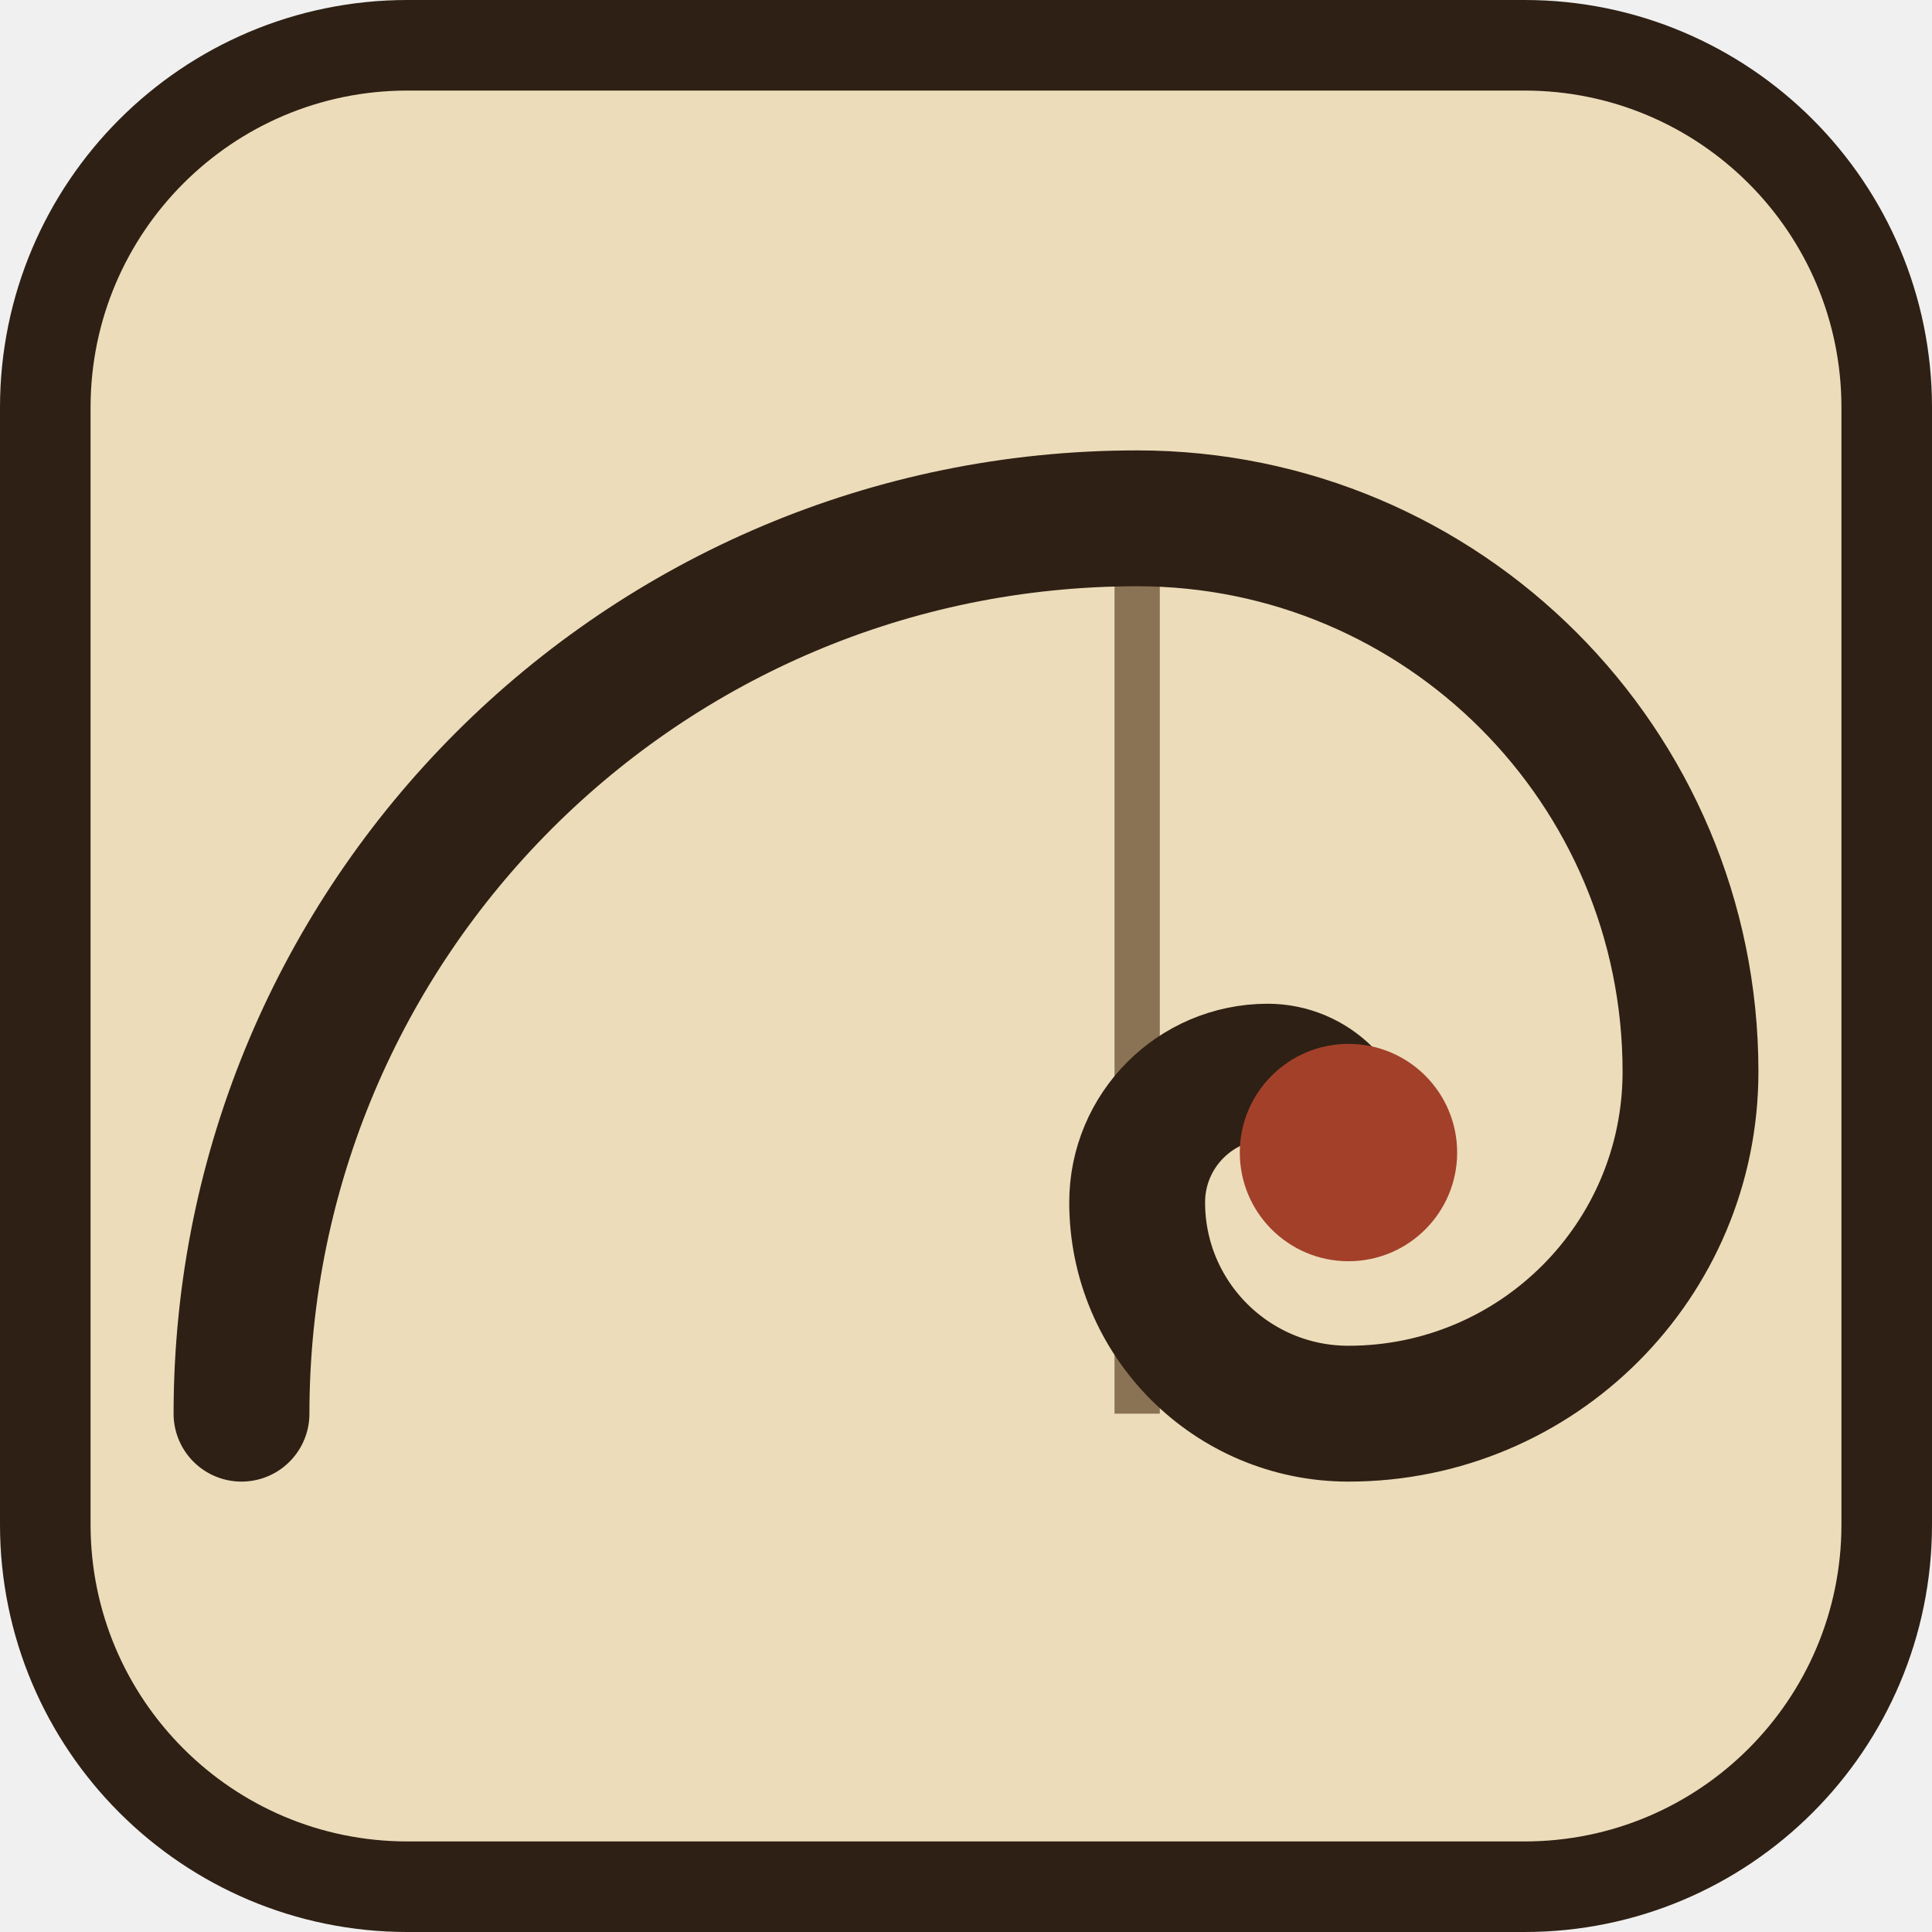
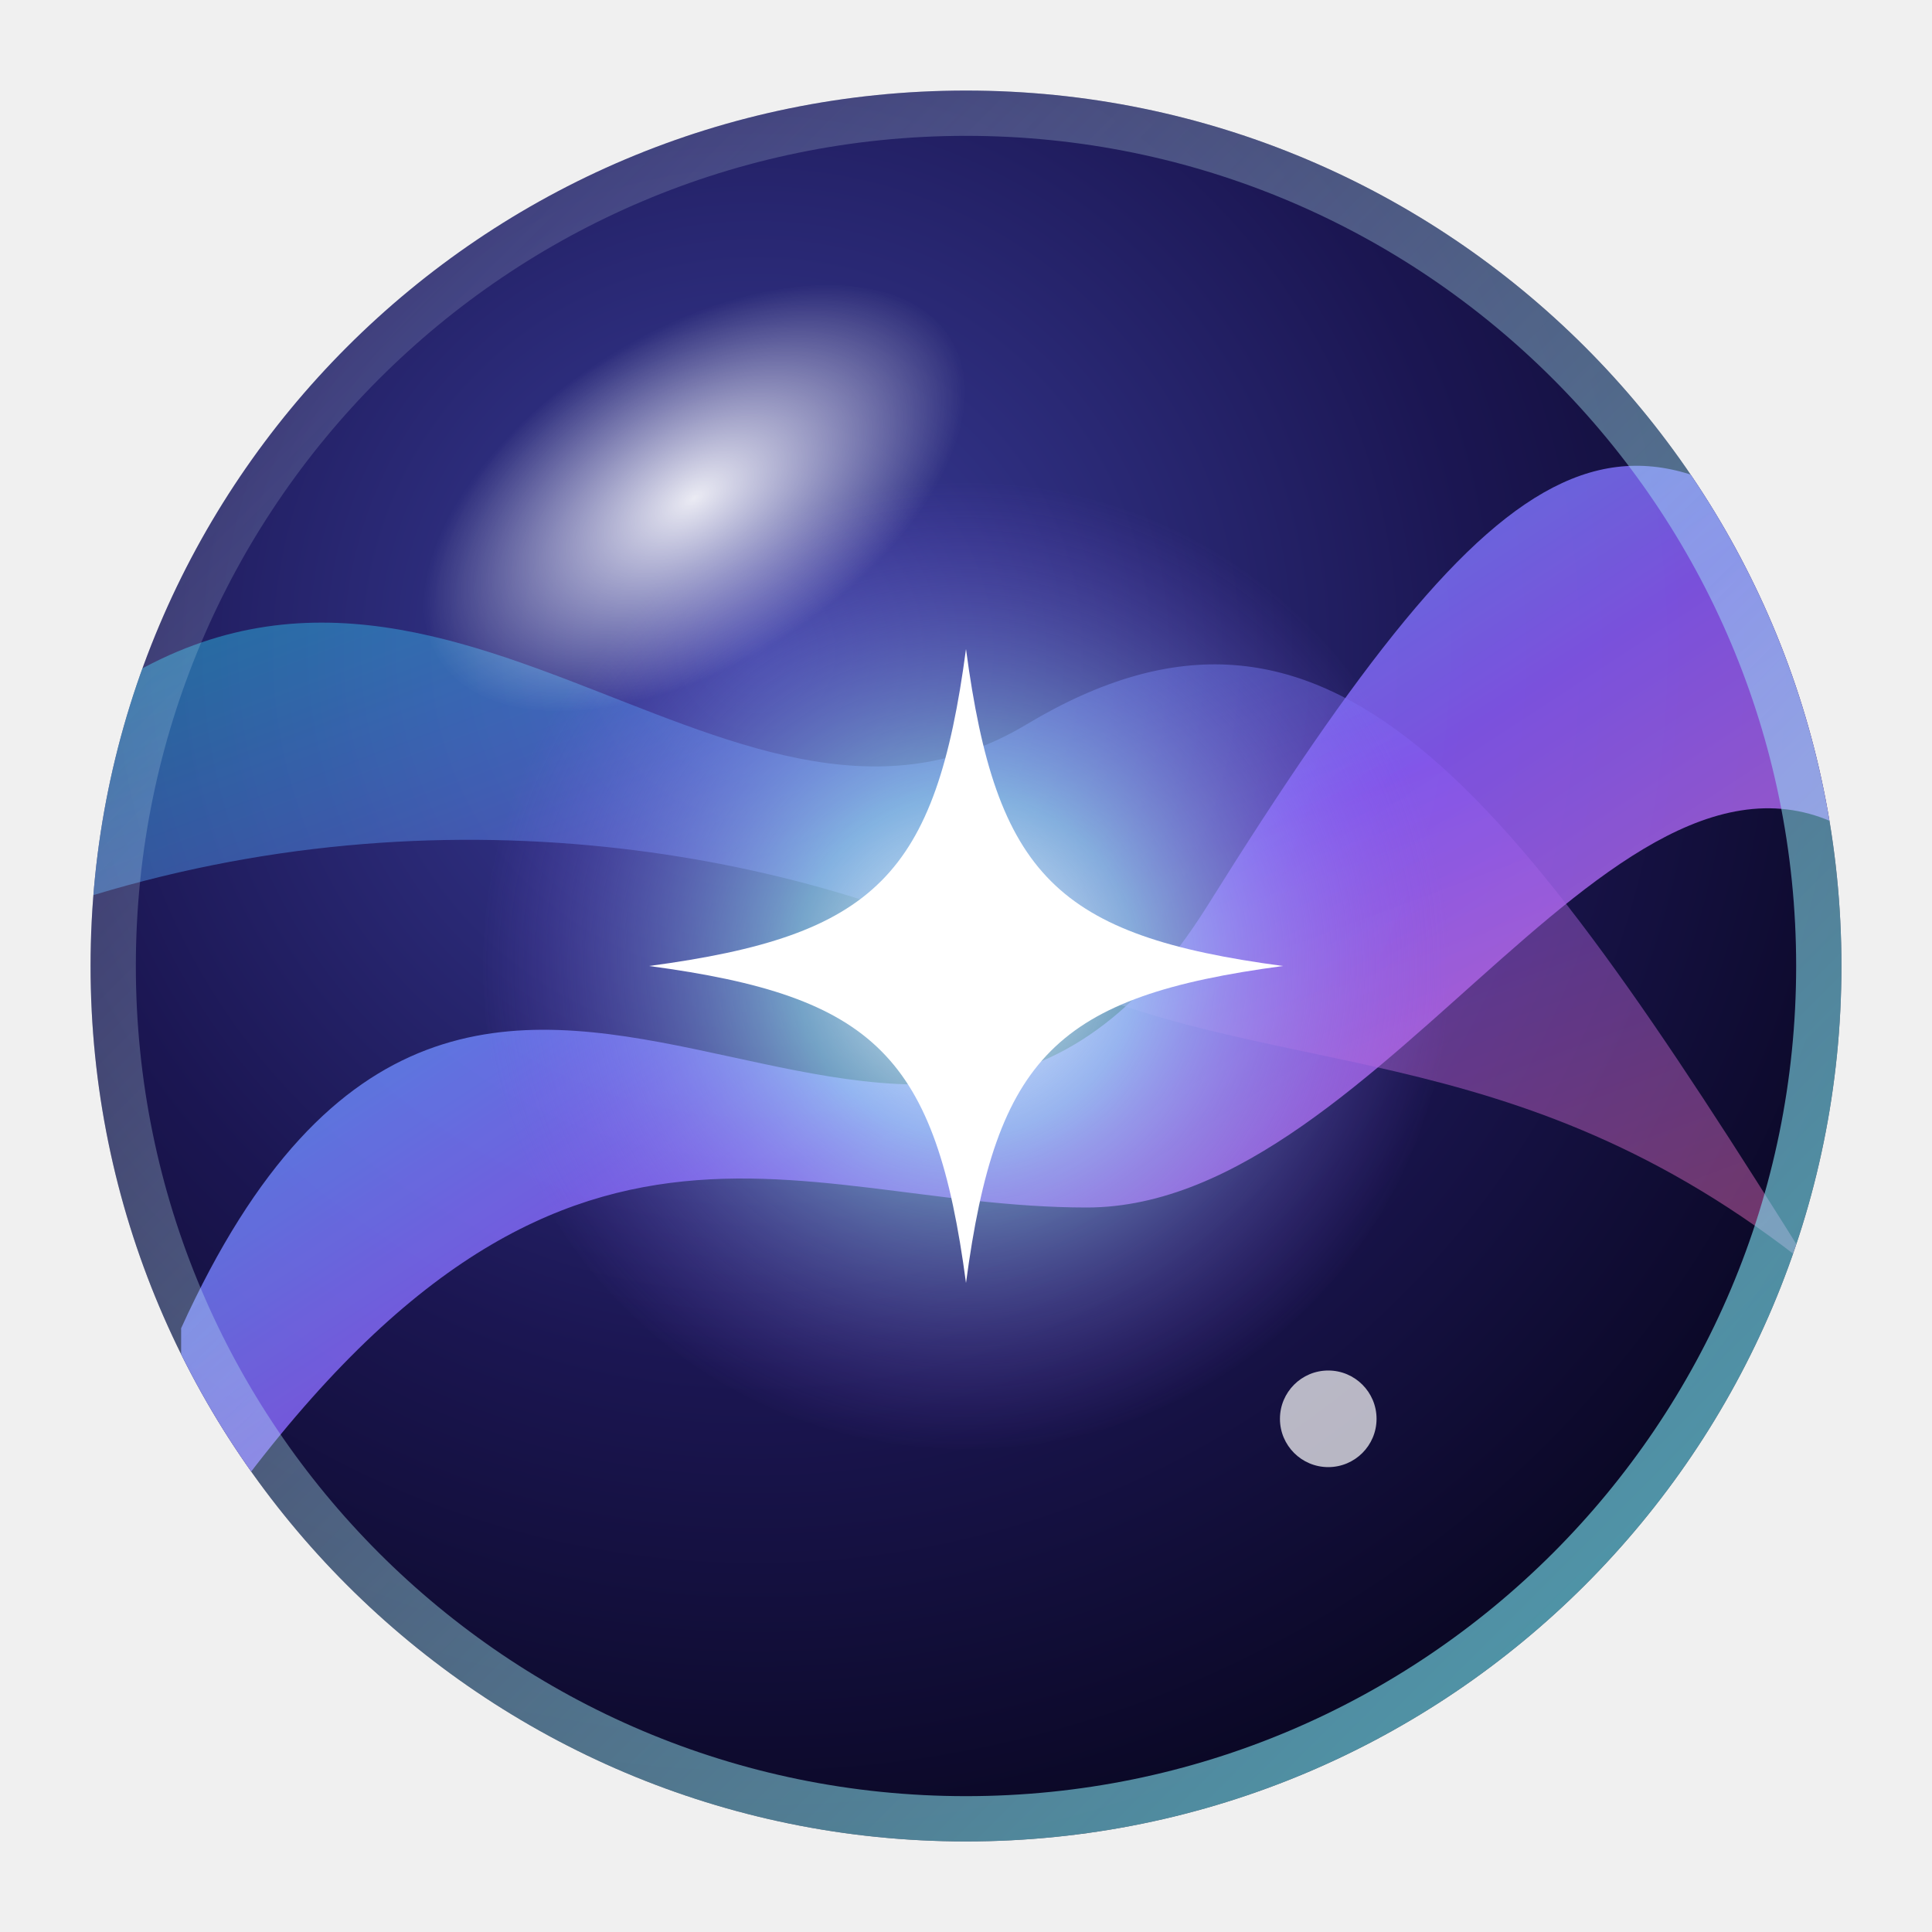
<svg xmlns="http://www.w3.org/2000/svg" viewBox="0 0 64 64">
-   <rect x="1.5" y="1.5" width="61" height="61" rx="12" fill="#ecdcba" stroke="#2e2014" stroke-width="3" />
-   <path d="M37.67 17.17 V46.83" stroke="#8a7354" stroke-width="1.5" />
-   <path d="M8 46.83 A29.67 29.67 0 0 1 37.67 17.17 A18.33 18.33 0 0 1 56 35.5 A11.33 11.33 0 0 1 44.67 46.83 A7 7 0 0 1 37.67 39.83 A4.33 4.33 0 0 1 41.99 35.5 A2.68 2.68 0 0 1 44.67 38.18" fill="none" stroke="#2e2014" stroke-width="4.5" stroke-linecap="round" />
-   <circle cx="44.67" cy="38.18" r="3.6" fill="#a3402a" />
+   <defs>
+     <radialGradient id="glass" cx="0.38" cy="0.32" r="0.75">
+       <stop offset="0" stop-color="#3b3f9e" />
+       <stop offset="0.55" stop-color="#1b1652" />
+       <stop offset="1" stop-color="#07051c" />
+     </radialGradient>
+     <linearGradient id="ribbon" x1="0" y1="0" x2="1" y2="1">
+       <stop offset="0" stop-color="#22d3ee" />
+       <stop offset="0.5" stop-color="#8b5cf6" />
+       <stop offset="1" stop-color="#f472b6" />
+     </linearGradient>
+     <radialGradient id="core" cx="0.5" cy="0.5" r="0.5">
+       <stop offset="0" stop-color="#ffffff" stop-opacity="0.95" />
+       <stop offset="0.35" stop-color="#a5f3fc" stop-opacity="0.6" />
+       <stop offset="1" stop-color="#8b5cf6" stop-opacity="0" />
+     </radialGradient>
+     <radialGradient id="shine" cx="0.5" cy="0.5" r="0.5">
+       <stop offset="0" stop-color="#ffffff" stop-opacity="0.9" />
+       <stop offset="1" stop-color="#ffffff" stop-opacity="0" />
+     </radialGradient>
+     <linearGradient id="rim" x1="0" y1="0" x2="1" y2="1">
+       <stop offset="0" stop-color="#ffffff" stop-opacity="0.05" />
+       <stop offset="1" stop-color="#67e8f9" stop-opacity="0.7" />
+     </linearGradient>
+     <clipPath id="ball">
+       <circle cx="32" cy="32" r="29" />
+     </clipPath>
+   </defs>
+   <circle cx="32" cy="32" r="29" fill="url(#glass)" />
+   <g clip-path="url(#ball)">
+     <path d="M6 44 C 16 22, 30 46, 40 30 S 54 12, 62 20 L 62 28 C 54 22, 46 40, 36 40 S 18 34, 6 52 Z" fill="url(#ribbon)" opacity="0.85" />
+     <path d="M2 24 C 14 14, 24 30, 34 24 S 50 26, 60 42 C 50 34, 42 36, 34 32 S 14 26, 2 30 Z" fill="url(#ribbon)" opacity="0.45" />
+     <circle cx="32" cy="32" r="16" fill="url(#core)" />
+   </g>
+   <path d="M32 21.5 C 33 29, 35 31, 42.5 32 C 35 33, 33 35, 32 42.5 C 31 35, 29 33, 21.5 32 C 29 31, 31 29, 32 21.5 Z" fill="#ffffff" />
+   <ellipse cx="23" cy="16.5" rx="10" ry="5.5" transform="rotate(-32 23 16.5)" fill="url(#shine)" />
+   <circle cx="44" cy="47" r="1.6" fill="#ffffff" opacity="0.7" />
+   <circle cx="32" cy="32" r="28.25" fill="none" stroke="url(#rim)" stroke-width="1.5" />
</svg>
